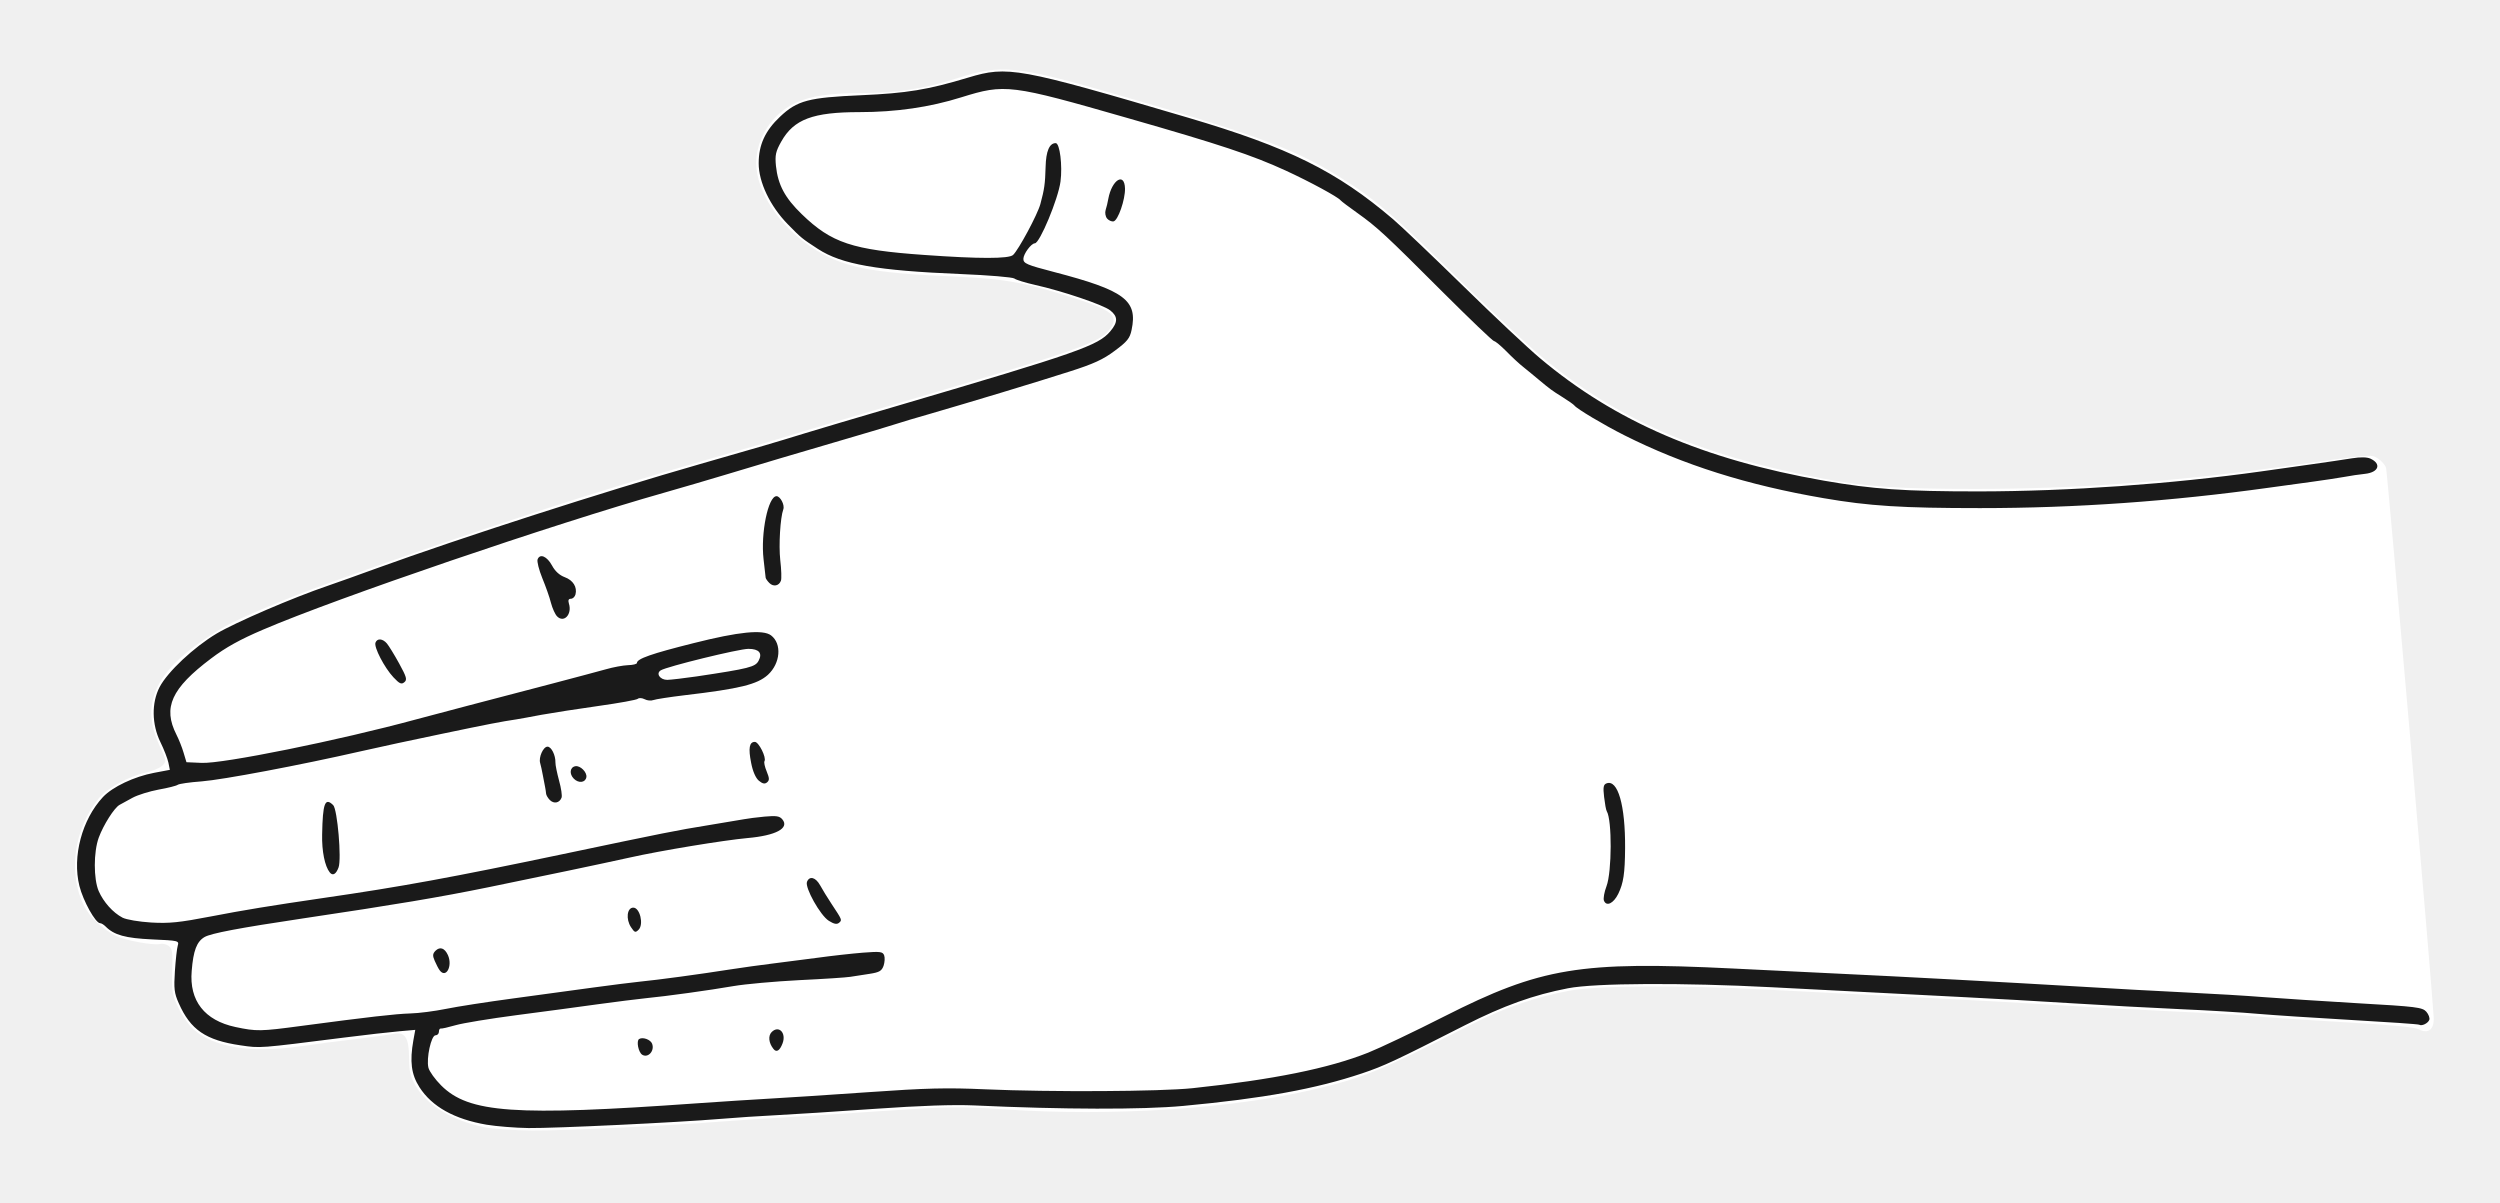
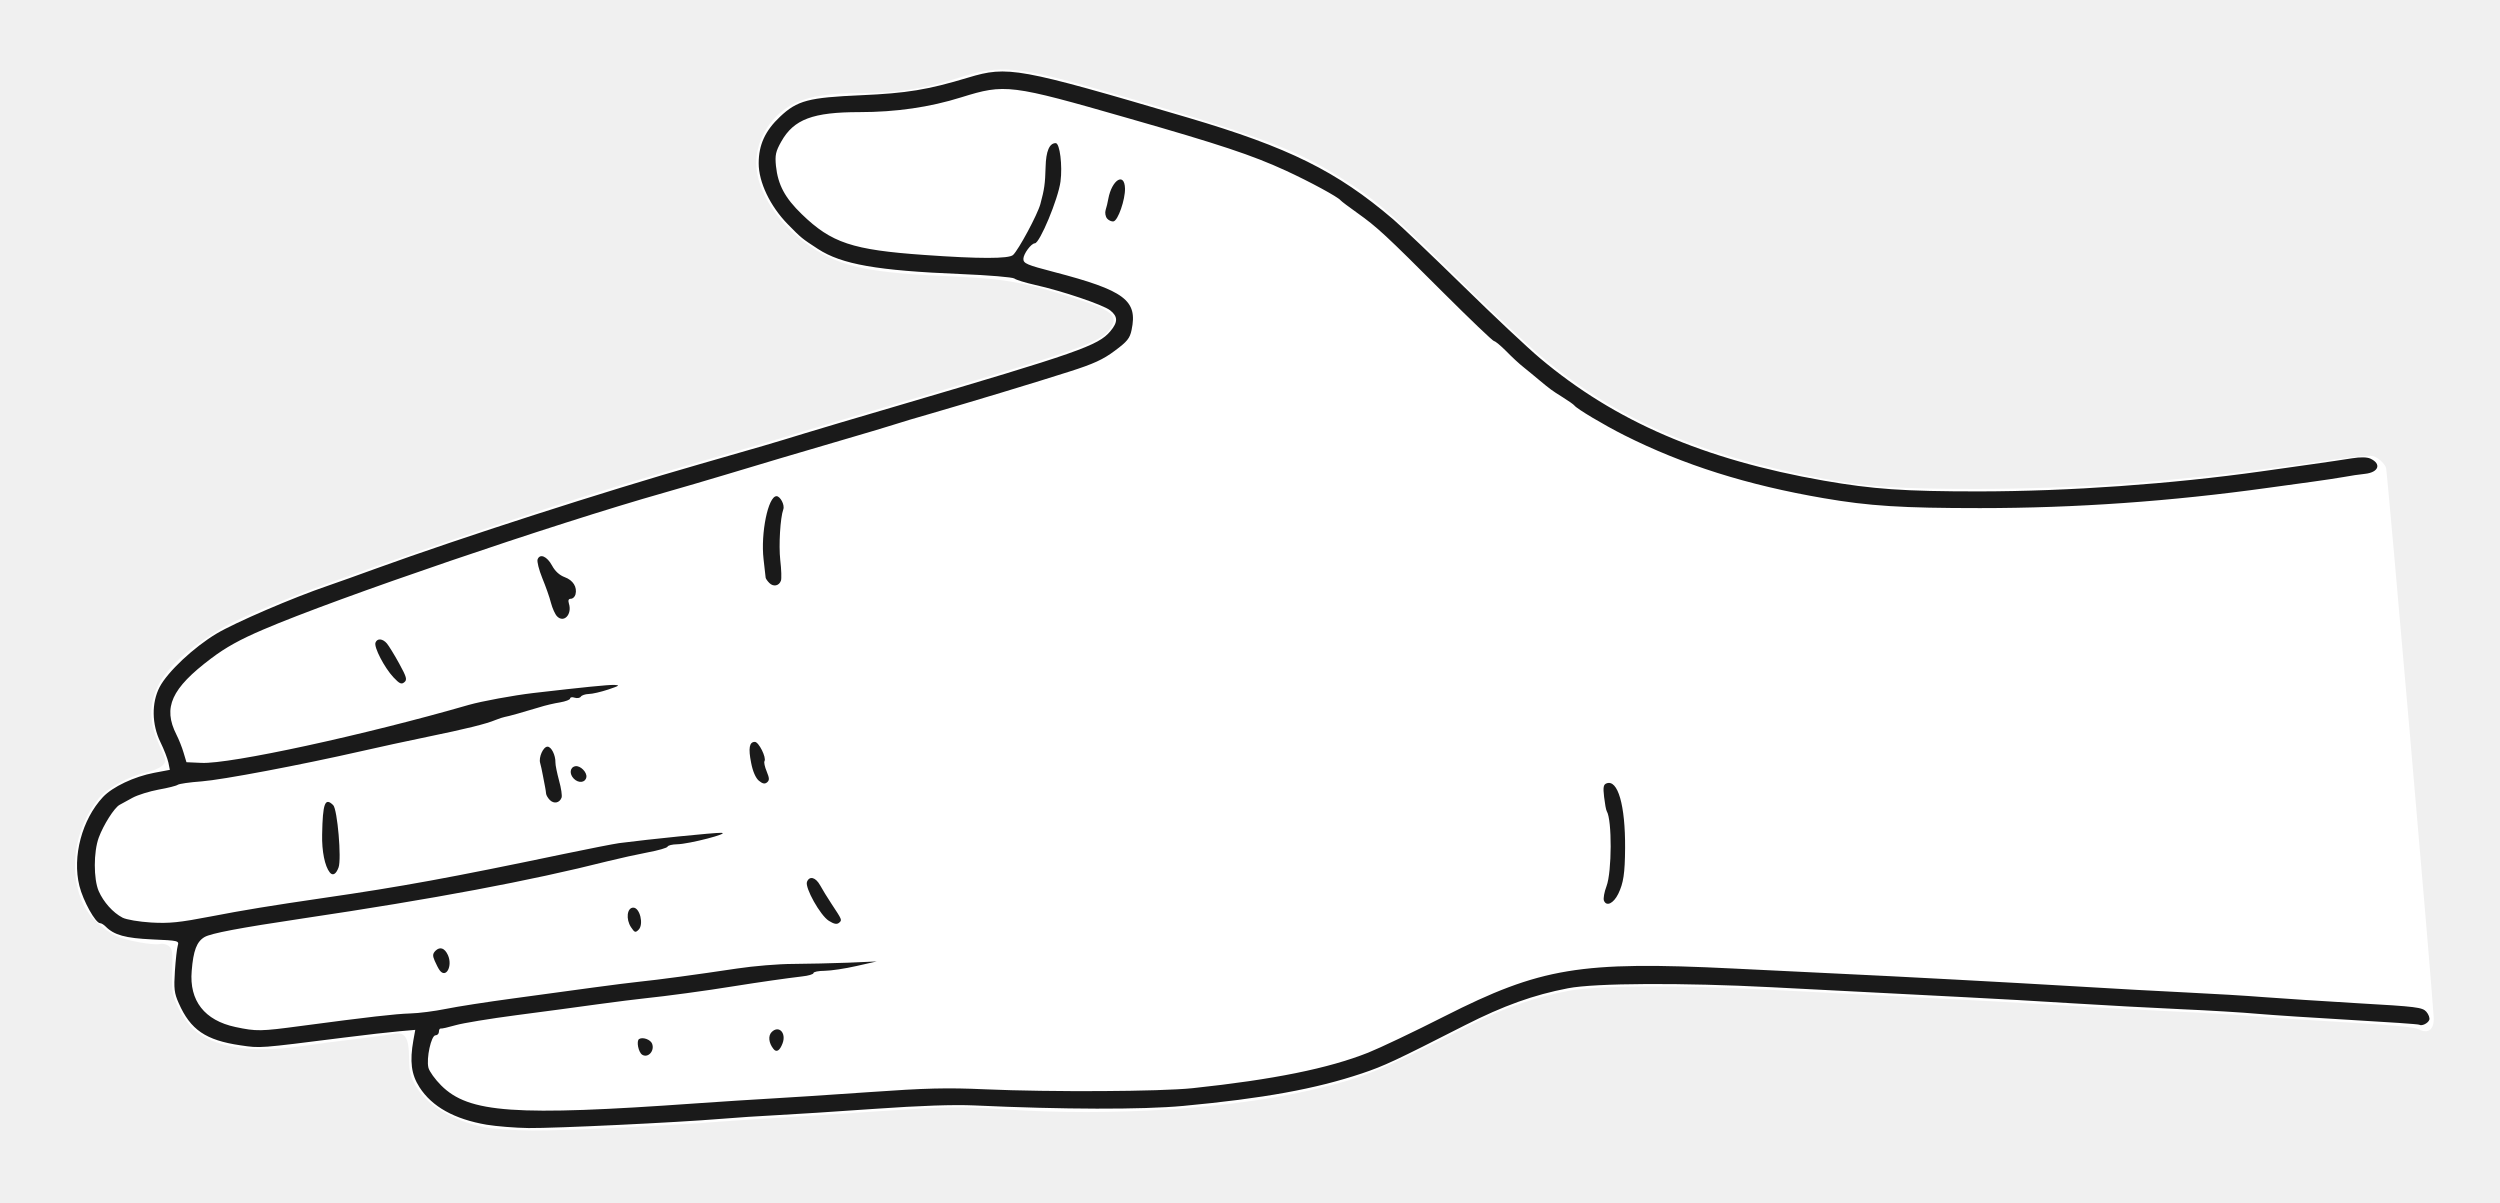
<svg xmlns="http://www.w3.org/2000/svg" viewBox="0 0 262 126" width="262" height="126" data-source="pose construite sur s01" data-boite="45 54 307 180" data-trait="2.00">
  <path id="silhouette" fill="#FFFFFF" fill-rule="evenodd" d="M50.75,118.13C47.44,117.46 44.77,115.86 43.56,113.79C43.00,112.83 42.88,112.33 42.87,110.79C42.85,108.73 42.43,108.10 41.25,108.35C40.91,108.43 39.16,108.66 37.38,108.88C35.59,109.09 32.89,109.44 31.38,109.66C26.34,110.39 22.43,109.77 20.32,107.91C19.82,107.48 19.10,106.45 18.70,105.63C18.04,104.25 17.99,103.93 18.05,101.79C18.11,99.79 18.06,99.41 17.67,99.13C17.43,98.95 17.01,98.86 16.75,98.93C16.07,99.10 13.08,98.55 12.15,98.08C10.74,97.37 9.38,96.08 8.80,94.92C7.11,91.55 7.74,86.91 10.31,83.72C11.20,82.61 13.43,81.37 15.24,80.98C15.96,80.82 16.76,80.49 17.02,80.23C17.47,79.78 17.46,79.73 16.69,78.08C14.89,74.22 16.00,71.04 20.27,67.82C21.22,67.11 22.73,66.11 23.63,65.62C25.30,64.68 30.42,62.54 34.38,61.13C43.52,57.86 48.17,56.27 57.38,53.26C61.98,51.76 67.78,49.99 73.00,48.49C78.71,46.86 81.47,46.05 84.50,45.11C85.53,44.80 89.86,43.51 94.12,42.26C112.72,36.79 115.17,35.94 116.24,34.58C117.28,33.26 116.68,32.60 113.47,31.54C107.77,29.66 105.47,29.22 100.23,28.99C91.07,28.61 88.24,28.03 84.99,25.87C81.60,23.61 79.25,20.01 79.25,17.08C79.26,14.48 80.92,11.93 83.35,10.79C84.91,10.06 86.98,9.75 90.39,9.75C93.93,9.75 96.92,9.29 100.25,8.22C104.97,6.70 106.44,6.85 117.25,9.97C131.34,14.03 135.50,15.55 139.97,18.29C144.03,20.77 145.72,22.22 153.62,29.98C156.51,32.81 159.99,36.06 161.34,37.20C169.31,43.89 178.00,47.69 190.88,50.13C195.55,51.01 198.81,51.24 207.00,51.24C217.54,51.24 227.57,50.51 239.38,48.88C248.77,47.58 248.45,47.60 249.20,48.05C249.57,48.28 249.96,48.72 250.06,49.04C250.20,49.51 254.84,102.94 255.05,106.59C255.12,107.88 254.50,108.39 253.51,107.88C253.05,107.64 250.66,107.41 245.86,107.14C242.02,106.92 237.64,106.63 236.12,106.50C234.61,106.36 230.96,106.14 228.00,106.01C225.04,105.88 219.98,105.60 216.75,105.40C213.52,105.19 208.46,104.91 205.50,104.76C198.09,104.38 192.18,104.08 185.12,103.71C176.02,103.23 167.42,103.28 164.50,103.82C160.88,104.49 157.60,105.63 154.07,107.43C144.54,112.28 143.04,112.90 137.83,114.14C129.09,116.21 116.57,117.03 105.25,116.26C100.46,115.94 99.59,115.95 92.12,116.46C87.72,116.76 83.00,117.06 81.62,117.14C80.25,117.21 77.72,117.38 76.00,117.51C70.03,117.98 59.15,118.50 55.77,118.48C53.90,118.46 51.64,118.31 50.75,118.13Z" />
-   <path id="encre" fill="#1A1A1A" fill-rule="evenodd" d="M51.00,117.87C47.62,117.29 45.27,115.98 43.96,113.94C43.10,112.60 42.93,111.24 43.32,109.03L43.52,107.93L41.82,108.08C40.89,108.16 38.33,108.45 36.12,108.73C27.02,109.88 27.32,109.86 25.20,109.55C21.57,109.02 19.96,107.93 18.73,105.13C18.26,104.08 18.21,103.61 18.33,101.77C18.41,100.59 18.54,99.39 18.63,99.10C18.78,98.59 18.70,98.57 15.95,98.45C13.14,98.32 11.96,98.00 11.06,97.09C10.87,96.90 10.62,96.75 10.49,96.75C10.01,96.75 8.71,94.41 8.32,92.84C7.56,89.76 8.59,85.89 10.79,83.53C11.80,82.46 14.05,81.39 16.16,80.99L17.80,80.68L17.65,79.93C17.56,79.51 17.19,78.54 16.81,77.77C15.90,75.91 15.87,73.65 16.73,72.00C17.57,70.40 20.31,67.83 22.70,66.40C24.67,65.23 30.70,62.63 34.38,61.38C35.34,61.05 37.64,60.23 39.50,59.55C48.47,56.30 63.13,51.57 73.38,48.63C79.47,46.89 81.17,46.39 84.38,45.40C85.47,45.06 89.86,43.76 94.12,42.51C112.97,36.96 115.10,36.22 116.36,34.72C117.17,33.76 117.17,33.17 116.34,32.52C115.62,31.95 111.35,30.50 108.48,29.86C107.46,29.63 106.48,29.33 106.31,29.19C106.14,29.05 103.61,28.84 100.69,28.72C91.93,28.36 88.21,27.71 85.72,26.09C84.02,24.98 83.99,24.96 82.56,23.50C80.71,21.61 79.50,19.08 79.51,17.10C79.51,15.17 80.20,13.69 81.75,12.23C83.55,10.53 84.74,10.22 90.25,9.98C95.02,9.77 97.24,9.41 101.47,8.13C105.62,6.88 106.66,7.07 124.50,12.33C135.07,15.45 140.09,17.94 146.00,22.98C146.89,23.74 150.21,26.91 153.38,30.01C156.54,33.11 160.14,36.49 161.38,37.53C169.25,44.16 178.53,48.16 191.12,50.37C196.27,51.27 199.58,51.50 207.38,51.50C216.80,51.49 227.53,50.73 237.00,49.40C238.44,49.19 240.86,48.85 242.38,48.64C243.89,48.43 245.74,48.15 246.49,48.03C247.37,47.89 248.05,47.90 248.41,48.06C249.61,48.61 249.29,49.51 247.84,49.66C247.31,49.71 246.31,49.86 245.62,49.99C244.94,50.11 243.47,50.33 242.38,50.48C241.28,50.63 239.18,50.91 237.72,51.12C227.52,52.54 217.53,53.25 207.50,53.25C199.33,53.25 195.87,53.03 191.12,52.21C183.12,50.84 176.40,48.72 170.24,45.62C168.09,44.54 165.26,42.85 165.00,42.50C164.93,42.40 164.38,42.01 163.77,41.63C162.63,40.92 162.47,40.80 161.21,39.75C160.80,39.41 160.12,38.84 159.69,38.50C159.25,38.16 158.43,37.40 157.86,36.81C157.28,36.23 156.71,35.75 156.58,35.75C156.45,35.75 154.07,33.47 151.28,30.69C145.17,24.58 144.34,23.81 142.25,22.32C141.36,21.69 140.57,21.09 140.50,21.00C140.24,20.65 137.27,19.04 134.75,17.88C131.22,16.26 127.88,15.15 118.24,12.39C105.85,8.83 105.34,8.77 100.74,10.20C97.43,11.24 93.89,11.75 90.08,11.75C85.19,11.75 83.19,12.50 81.88,14.83C81.29,15.88 81.21,16.25 81.32,17.39C81.53,19.37 82.26,20.74 84.03,22.45C87.14,25.46 89.32,26.19 96.88,26.72C102.62,27.13 105.73,27.13 106.17,26.72C106.76,26.16 108.73,22.49 109.03,21.39C109.45,19.84 109.53,19.27 109.58,17.48C109.62,15.84 109.98,15.00 110.64,15.00C111.07,15.00 111.36,17.37 111.14,19.03C110.90,20.85 108.96,25.50 108.45,25.50C108.07,25.50 107.25,26.62 107.25,27.13C107.25,27.61 107.60,27.76 110.44,28.50C117.87,30.44 119.25,31.47 118.59,34.58C118.41,35.45 118.14,35.79 116.83,36.76C115.62,37.67 114.60,38.14 112.08,38.94C108.73,40.02 101.57,42.18 97.50,43.36C96.19,43.73 94.45,44.25 93.62,44.52C92.80,44.78 91.00,45.32 89.62,45.72C83.99,47.37 78.95,48.86 76.00,49.76C74.28,50.28 71.41,51.12 69.62,51.63C58.07,54.90 35.29,62.67 27.56,65.99C25.17,67.01 23.65,67.85 22.12,69.01C17.95,72.15 17.05,74.15 18.49,76.99C18.74,77.48 19.08,78.33 19.24,78.88L19.54,79.88L21.13,79.95C23.33,80.06 35.54,77.59 43.62,75.39C46.01,74.75 50.90,73.46 57.88,71.64C60.21,71.03 62.74,70.35 63.50,70.14C64.26,69.92 65.30,69.73 65.81,69.71C66.33,69.70 66.75,69.59 66.75,69.48C66.75,69.04 68.26,68.51 72.69,67.40C77.44,66.20 79.96,65.95 80.81,66.59C81.96,67.47 81.79,69.51 80.48,70.72C79.36,71.73 77.54,72.18 71.75,72.86C70.17,73.05 68.69,73.28 68.46,73.37C68.23,73.46 67.82,73.42 67.56,73.28C67.29,73.14 66.97,73.12 66.85,73.23C66.73,73.35 64.88,73.68 62.75,73.98C60.62,74.28 57.92,74.70 56.75,74.91C55.58,75.13 54.40,75.35 54.12,75.39C52.56,75.62 51.11,75.90 46.38,76.89C43.49,77.49 39.66,78.31 37.88,78.72C31.40,80.20 23.33,81.72 21.12,81.89C19.89,81.98 18.76,82.14 18.62,82.25C18.49,82.35 17.59,82.58 16.62,82.75C15.66,82.93 14.44,83.31 13.90,83.60C13.37,83.89 12.75,84.22 12.53,84.35C11.98,84.65 10.84,86.45 10.35,87.78C9.80,89.28 9.80,92.11 10.34,93.38C10.85,94.54 11.83,95.64 12.84,96.17C13.25,96.38 14.56,96.60 15.84,96.68C17.74,96.79 18.80,96.68 22.12,96.04C25.53,95.38 28.35,94.92 33.88,94.11C42.10,92.92 47.47,91.93 59.00,89.51C69.65,87.27 71.02,87.00 74.12,86.50C75.91,86.21 77.66,85.91 78.00,85.85C78.34,85.78 79.30,85.66 80.13,85.58C81.36,85.47 81.70,85.52 81.99,85.87C82.76,86.79 81.32,87.57 78.32,87.83C75.84,88.06 69.31,89.13 66.00,89.87C62.84,90.57 56.87,91.82 51.25,92.97C46.13,94.02 41.35,94.82 31.75,96.25C25.00,97.26 22.13,97.81 21.44,98.20C20.62,98.68 20.26,99.61 20.09,101.75C19.82,104.88 21.44,106.94 24.67,107.63C26.88,108.10 27.30,108.09 31.55,107.52C38.69,106.57 41.41,106.26 42.99,106.21C43.88,106.19 45.56,105.97 46.74,105.73C47.91,105.49 51.07,105.00 53.75,104.64C56.43,104.28 60.20,103.77 62.12,103.50C64.05,103.24 66.30,102.95 67.12,102.87C68.97,102.69 73.33,102.10 76.50,101.60C77.81,101.40 79.78,101.12 80.88,100.99C81.97,100.86 84.11,100.58 85.62,100.38C87.14,100.17 89.30,99.93 90.43,99.84C92.25,99.70 92.51,99.73 92.66,100.12C92.75,100.36 92.72,100.85 92.60,101.21C92.40,101.76 92.16,101.90 91.12,102.06C90.44,102.16 89.54,102.31 89.12,102.37C88.71,102.44 86.29,102.60 83.75,102.72C81.21,102.85 78.11,103.13 76.88,103.34C74.34,103.78 69.88,104.40 67.62,104.62C66.80,104.70 64.55,104.99 62.62,105.25C60.70,105.52 56.88,106.03 54.12,106.39C51.38,106.75 48.51,107.22 47.75,107.44C46.99,107.66 46.29,107.82 46.19,107.79C46.08,107.77 46.00,107.92 46.00,108.12C46.00,108.33 45.84,108.50 45.64,108.50C45.19,108.50 44.66,110.92 44.90,111.90C45.00,112.29 45.60,113.12 46.23,113.75C49.13,116.65 53.91,116.99 73.00,115.63C75.68,115.44 79.17,115.22 80.75,115.13C82.33,115.05 86.94,114.74 91.00,114.46C97.11,114.03 99.21,113.98 103.25,114.16C110.10,114.46 121.59,114.40 125.00,114.04C133.46,113.14 139.23,111.97 143.38,110.32C144.61,109.83 148.21,108.12 151.38,106.51C161.47,101.40 165.60,100.71 181.62,101.50C184.38,101.64 188.99,101.86 191.88,102.00C199.39,102.35 210.62,102.96 217.88,103.39C221.31,103.60 226.38,103.88 229.12,104.01C231.88,104.14 235.53,104.36 237.25,104.50C238.97,104.63 243.40,104.92 247.11,105.14C253.29,105.49 253.87,105.57 254.28,106.03C254.52,106.31 254.66,106.69 254.59,106.88C254.45,107.25 253.80,107.56 253.53,107.39C253.43,107.33 250.21,107.11 246.36,106.89C242.52,106.67 238.14,106.38 236.62,106.25C235.11,106.11 231.46,105.89 228.50,105.76C225.54,105.63 220.48,105.35 217.25,105.15C214.02,104.94 208.96,104.66 206.00,104.51C198.60,104.13 192.69,103.83 185.62,103.46C176.39,102.98 167.15,103.02 164.33,103.57C160.73,104.26 157.56,105.40 153.56,107.43C146.22,111.17 145.06,111.71 142.74,112.49C137.88,114.12 132.39,115.12 124.00,115.90C119.66,116.30 111.47,116.28 102.12,115.85C99.93,115.75 96.51,115.87 91.62,116.21C87.64,116.49 83.03,116.79 81.38,116.87C79.72,116.95 77.08,117.13 75.50,117.26C70.94,117.64 58.14,118.25 55.39,118.22C54.00,118.20 52.03,118.04 51.00,117.87ZM67.31,110.54C66.90,110.29 66.67,109.08 66.98,108.89C67.36,108.65 68.18,108.95 68.34,109.38C68.63,110.13 67.92,110.91 67.31,110.54ZM81.06,109.93C80.56,109.31 80.48,108.56 80.87,108.16C81.62,107.41 82.43,108.25 82.01,109.35C81.72,110.12 81.37,110.33 81.06,109.93ZM46.08,101.69C45.95,101.52 45.72,101.07 45.56,100.70C45.32,100.15 45.34,99.95 45.64,99.64C46.11,99.18 46.60,99.35 46.94,100.09C47.46,101.24 46.74,102.58 46.08,101.69ZM66.13,97.17C65.57,96.32 65.71,95.12 66.37,95.12C67.06,95.12 67.48,96.87 66.93,97.43C66.59,97.77 66.51,97.74 66.13,97.17ZM86.86,96.50C85.96,95.93 84.34,93.03 84.57,92.42C84.83,91.76 85.48,91.93 85.95,92.78C86.18,93.21 86.72,94.08 87.14,94.72C88.27,96.43 88.27,96.42 87.93,96.71C87.70,96.90 87.40,96.84 86.86,96.50ZM168.09,94.38C168.01,94.16 168.13,93.48 168.36,92.88C168.93,91.38 168.95,85.93 168.39,85.02C168.31,84.90 168.19,84.22 168.11,83.52C167.99,82.50 168.04,82.22 168.36,82.10C169.55,81.64 170.34,84.39 170.31,88.88C170.29,91.55 170.14,92.55 169.59,93.68C169.09,94.69 168.35,95.04 168.09,94.38ZM34.56,91.43C34.04,90.78 33.72,89.21 33.76,87.45C33.82,84.17 34.06,83.53 34.92,84.38C35.36,84.82 35.81,90.03 35.48,90.91C35.22,91.62 34.87,91.82 34.56,91.43ZM57.63,83.85C57.42,83.64 57.24,83.33 57.23,83.17C57.22,83.01 57.17,82.71 57.13,82.50C57.08,82.29 56.98,81.73 56.89,81.25C56.80,80.77 56.68,80.19 56.61,79.97C56.43,79.37 56.93,78.25 57.38,78.25C57.78,78.25 58.23,79.14 58.21,79.92C58.20,80.17 58.38,81.02 58.59,81.81C58.81,82.59 58.93,83.40 58.85,83.60C58.64,84.15 58.06,84.27 57.63,83.85ZM79.53,81.82C79.20,81.54 78.89,80.85 78.72,79.95C78.41,78.40 78.53,77.75 79.11,77.75C79.52,77.75 80.34,79.40 80.12,79.77C80.04,79.88 80.15,80.37 80.35,80.85C80.64,81.56 80.65,81.77 80.39,81.99C80.15,82.19 79.92,82.14 79.53,81.82ZM60.14,81.61C59.64,81.11 59.72,80.41 60.29,80.30C60.81,80.20 61.55,80.94 61.45,81.46C61.34,82.03 60.64,82.11 60.14,81.61ZM41.23,70.98C40.28,69.96 39.17,67.82 39.35,67.35C39.53,66.87 40.10,66.91 40.55,67.44C40.75,67.68 41.33,68.62 41.83,69.53C42.62,70.97 42.69,71.24 42.37,71.50C42.07,71.75 41.87,71.66 41.23,70.98ZM73.00,70.89C78.54,70.06 79.15,69.90 79.50,69.25C79.93,68.45 79.55,68.00 78.43,68.00C77.44,68.00 69.90,69.85 69.25,70.25C68.71,70.58 69.17,71.25 69.93,71.25C70.31,71.24 71.69,71.08 73.00,70.89ZM58.39,64.60C58.18,64.40 57.89,63.75 57.74,63.18C57.60,62.60 57.18,61.43 56.83,60.58C56.48,59.72 56.26,58.84 56.34,58.62C56.59,57.98 57.33,58.30 57.86,59.28C58.17,59.86 58.64,60.29 59.19,60.49C60.06,60.81 60.51,61.53 60.31,62.30C60.24,62.55 60.03,62.75 59.83,62.75C59.58,62.75 59.52,62.91 59.62,63.25C59.98,64.37 59.11,65.32 58.39,64.60ZM80.63,61.10C80.42,60.89 80.25,60.64 80.24,60.54C80.23,60.45 80.14,59.58 80.02,58.60C79.71,55.88 80.50,52.00 81.38,52.00C81.77,52.00 82.26,52.92 82.09,53.38C81.77,54.26 81.60,57.14 81.77,58.69C81.89,59.69 81.92,60.67 81.84,60.86C81.64,61.41 81.05,61.52 80.63,61.10ZM116.02,22.90C115.85,22.69 115.78,22.29 115.87,22.01C115.96,21.73 116.09,21.21 116.15,20.84C116.52,18.84 117.85,18.01 117.90,19.75C117.93,20.91 117.17,23.11 116.70,23.20C116.50,23.24 116.19,23.10 116.02,22.90Z" />
+   <path id="encre" fill="#1A1A1A" fill-rule="evenodd" d="M51.00,117.87C47.62,117.29 45.27,115.98 43.96,113.94C43.10,112.60 42.93,111.24 43.32,109.03L43.52,107.93L41.82,108.08C40.89,108.16 38.33,108.45 36.12,108.73C27.02,109.88 27.32,109.86 25.20,109.55C21.57,109.02 19.96,107.93 18.73,105.13C18.26,104.08 18.21,103.61 18.33,101.77C18.41,100.59 18.54,99.39 18.63,99.10C18.78,98.59 18.70,98.57 15.95,98.45C13.14,98.32 11.96,98.00 11.06,97.09C10.87,96.90 10.62,96.75 10.49,96.75C10.01,96.75 8.71,94.41 8.32,92.84C7.56,89.76 8.59,85.89 10.79,83.53C11.80,82.46 14.05,81.39 16.16,80.99L17.80,80.68L17.65,79.93C17.56,79.51 17.19,78.54 16.81,77.77C15.90,75.91 15.87,73.65 16.73,72.00C17.57,70.40 20.31,67.83 22.70,66.40C24.67,65.23 30.70,62.63 34.38,61.38C35.34,61.05 37.64,60.23 39.50,59.55C48.47,56.30 63.13,51.57 73.38,48.63C79.47,46.89 81.17,46.39 84.38,45.40C85.47,45.06 89.86,43.76 94.12,42.51C112.97,36.96 115.10,36.22 116.36,34.72C117.17,33.76 117.17,33.17 116.34,32.52C115.62,31.95 111.35,30.50 108.48,29.86C107.46,29.63 106.48,29.33 106.31,29.19C106.14,29.05 103.61,28.84 100.69,28.72C91.93,28.36 88.21,27.71 85.72,26.09C84.02,24.98 83.99,24.96 82.56,23.50C80.71,21.61 79.50,19.08 79.51,17.10C79.51,15.17 80.20,13.69 81.75,12.23C83.55,10.53 84.74,10.22 90.25,9.98C95.02,9.77 97.24,9.41 101.47,8.13C105.62,6.88 106.66,7.07 124.50,12.33C135.07,15.45 140.09,17.94 146.00,22.98C146.89,23.74 150.21,26.91 153.38,30.01C156.54,33.11 160.14,36.49 161.38,37.53C169.25,44.16 178.53,48.16 191.12,50.37C196.27,51.27 199.58,51.50 207.38,51.50C216.80,51.49 227.53,50.73 237.00,49.40C238.44,49.19 240.86,48.85 242.38,48.64C243.89,48.43 245.74,48.15 246.49,48.03C247.37,47.89 248.05,47.90 248.41,48.06C249.61,48.61 249.29,49.51 247.84,49.66C247.31,49.71 246.31,49.86 245.62,49.99C244.94,50.11 243.47,50.33 242.38,50.48C241.28,50.63 239.18,50.91 237.72,51.12C227.52,52.54 217.53,53.25 207.50,53.25C199.33,53.25 195.87,53.03 191.12,52.21C183.12,50.84 176.40,48.72 170.24,45.62C168.09,44.54 165.26,42.85 165.00,42.50C164.93,42.40 164.38,42.01 163.77,41.63C162.63,40.92 162.47,40.80 161.21,39.75C160.80,39.41 160.12,38.84 159.69,38.50C159.25,38.16 158.43,37.40 157.86,36.81C157.28,36.23 156.71,35.75 156.58,35.75C156.45,35.75 154.07,33.47 151.28,30.69C145.17,24.58 144.34,23.81 142.25,22.32C141.36,21.69 140.57,21.09 140.50,21.00C140.24,20.65 137.27,19.04 134.75,17.88C131.22,16.26 127.88,15.15 118.24,12.39C105.85,8.83 105.34,8.77 100.74,10.20C97.43,11.24 93.89,11.75 90.08,11.75C85.19,11.75 83.19,12.50 81.88,14.83C81.29,15.88 81.21,16.25 81.32,17.39C81.53,19.37 82.26,20.74 84.03,22.45C87.14,25.46 89.32,26.19 96.88,26.72C102.62,27.13 105.73,27.13 106.17,26.72C106.76,26.16 108.73,22.49 109.03,21.39C109.45,19.84 109.53,19.27 109.58,17.48C109.62,15.84 109.98,15.00 110.64,15.00C111.07,15.00 111.36,17.37 111.14,19.03C110.90,20.85 108.96,25.50 108.45,25.50C108.07,25.50 107.25,26.62 107.25,27.13C107.25,27.61 107.60,27.76 110.44,28.50C117.87,30.44 119.25,31.47 118.59,34.58C118.41,35.45 118.14,35.79 116.83,36.76C115.62,37.67 114.60,38.14 112.08,38.94C108.73,40.02 101.57,42.18 97.50,43.36C96.19,43.73 94.45,44.25 93.62,44.52C92.80,44.78 91.00,45.32 89.62,45.72C83.99,47.37 78.95,48.86 76.00,49.76C74.28,50.28 71.41,51.12 69.62,51.63C58.07,54.90 35.29,62.67 27.56,65.99C25.17,67.01 23.65,67.85 22.12,69.01C17.95,72.15 17.05,74.15 18.49,76.99C18.74,77.48 19.08,78.33 19.24,78.88L19.54,79.88L21.11,79.95C24.07,80.10 38.21,77.03 49.14,73.87C50.47,73.49 53.78,72.88 55.88,72.63C61.24,72.01 63.73,71.76 64.38,71.78C65.01,71.80 64.91,71.87 63.75,72.26C62.99,72.51 62.07,72.73 61.70,72.73C61.33,72.74 60.96,72.87 60.87,73.01C60.78,73.15 60.49,73.20 60.23,73.12C59.97,73.03 59.75,73.07 59.75,73.20C59.75,73.33 59.27,73.51 58.69,73.61C58.10,73.70 57.12,73.93 56.50,74.13C55.03,74.58 53.19,75.10 52.88,75.14C52.74,75.16 52.32,75.30 51.94,75.45C50.94,75.87 48.83,76.39 44.75,77.23C42.76,77.64 39.66,78.31 37.88,78.72C31.46,80.18 23.33,81.72 21.12,81.89C19.89,81.98 18.76,82.14 18.62,82.25C18.49,82.35 17.59,82.58 16.62,82.75C15.66,82.93 14.44,83.31 13.90,83.60C13.37,83.89 12.75,84.22 12.53,84.35C11.98,84.65 10.84,86.45 10.35,87.78C9.80,89.28 9.80,92.11 10.34,93.38C10.85,94.54 11.83,95.64 12.84,96.17C13.25,96.38 14.56,96.60 15.84,96.68C17.74,96.79 18.80,96.68 22.12,96.04C25.53,95.38 28.35,94.92 33.88,94.11C42.10,92.92 47.21,91.98 59.12,89.49C61.74,88.94 64.33,88.44 64.88,88.36C68.04,87.95 74.93,87.25 75.59,87.28C76.62,87.31 72.22,88.46 70.96,88.48C70.45,88.49 70.00,88.60 69.96,88.73C69.91,88.86 68.97,89.13 67.88,89.33C66.78,89.54 64.92,89.95 63.75,90.24C55.57,92.31 45.45,94.21 31.75,96.25C25.00,97.26 22.13,97.81 21.44,98.20C20.62,98.68 20.26,99.61 20.09,101.75C19.82,104.88 21.44,106.94 24.67,107.63C26.88,108.10 27.30,108.09 31.55,107.52C38.69,106.57 41.41,106.26 42.99,106.21C43.88,106.19 45.56,105.97 46.74,105.73C47.91,105.49 51.07,105.00 53.75,104.64C56.43,104.28 60.20,103.77 62.12,103.50C64.05,103.24 66.30,102.95 67.12,102.87C68.91,102.69 72.93,102.15 77.25,101.50C78.97,101.24 81.61,101.02 83.12,101.02C84.64,101.01 87.22,100.95 88.88,100.89L91.88,100.76L89.75,101.24C88.58,101.51 87.09,101.73 86.44,101.74C85.78,101.74 85.25,101.85 85.25,101.98C85.25,102.10 84.72,102.26 84.06,102.33C82.44,102.52 79.57,102.93 76.88,103.36C74.07,103.82 69.61,104.42 67.62,104.62C66.80,104.70 64.55,104.99 62.62,105.25C60.70,105.52 56.88,106.03 54.12,106.39C51.38,106.75 48.51,107.22 47.75,107.44C46.99,107.66 46.29,107.82 46.19,107.79C46.08,107.77 46.00,107.92 46.00,108.12C46.00,108.33 45.84,108.50 45.64,108.50C45.19,108.50 44.66,110.92 44.90,111.90C45.00,112.29 45.60,113.12 46.23,113.75C49.13,116.65 53.91,116.99 73.00,115.63C75.68,115.44 79.17,115.22 80.75,115.13C82.33,115.05 86.94,114.74 91.00,114.46C97.11,114.03 99.21,113.98 103.25,114.16C110.10,114.46 121.59,114.40 125.00,114.04C133.46,113.14 139.23,111.97 143.38,110.32C144.61,109.83 148.21,108.12 151.38,106.51C161.47,101.40 165.60,100.71 181.62,101.50C184.38,101.64 188.99,101.86 191.88,102.00C199.39,102.35 210.62,102.96 217.88,103.39C221.31,103.60 226.38,103.88 229.12,104.01C231.88,104.14 235.53,104.36 237.25,104.50C238.97,104.63 243.40,104.92 247.11,105.14C253.29,105.49 253.87,105.57 254.28,106.03C254.52,106.31 254.66,106.69 254.59,106.88C254.45,107.25 253.80,107.56 253.53,107.39C253.43,107.33 250.21,107.11 246.36,106.89C242.52,106.67 238.14,106.38 236.62,106.25C235.11,106.11 231.46,105.89 228.50,105.76C225.54,105.63 220.48,105.35 217.25,105.15C214.02,104.94 208.96,104.66 206.00,104.51C198.60,104.13 192.69,103.83 185.62,103.46C176.39,102.98 167.15,103.02 164.33,103.57C160.73,104.26 157.56,105.40 153.56,107.43C146.22,111.17 145.06,111.71 142.74,112.49C137.88,114.12 132.39,115.12 124.00,115.90C119.66,116.30 111.47,116.28 102.12,115.85C99.93,115.75 96.51,115.87 91.62,116.21C87.64,116.49 83.03,116.79 81.38,116.87C79.72,116.95 77.08,117.13 75.50,117.26C70.94,117.64 58.14,118.25 55.39,118.22C54.00,118.20 52.03,118.04 51.00,117.87ZM67.31,110.54C66.90,110.29 66.67,109.08 66.98,108.89C67.36,108.65 68.18,108.95 68.34,109.38C68.63,110.13 67.92,110.91 67.31,110.54ZM81.06,109.93C80.56,109.31 80.48,108.56 80.87,108.16C81.62,107.41 82.43,108.25 82.01,109.35C81.72,110.12 81.37,110.33 81.06,109.93ZM46.08,101.69C45.95,101.52 45.72,101.07 45.56,100.70C45.32,100.15 45.34,99.95 45.64,99.64C46.11,99.18 46.60,99.35 46.94,100.09C47.46,101.24 46.74,102.58 46.08,101.69ZM66.13,97.17C65.57,96.32 65.71,95.12 66.37,95.12C67.06,95.12 67.48,96.87 66.93,97.43C66.59,97.77 66.51,97.74 66.13,97.17ZM86.86,96.50C85.96,95.93 84.34,93.03 84.57,92.42C84.83,91.76 85.48,91.93 85.95,92.78C86.18,93.21 86.72,94.08 87.14,94.72C88.27,96.43 88.27,96.42 87.93,96.71C87.70,96.90 87.40,96.84 86.86,96.50ZM168.09,94.38C168.01,94.16 168.13,93.48 168.36,92.88C168.93,91.38 168.95,85.93 168.39,85.02C168.31,84.90 168.19,84.22 168.11,83.52C167.99,82.50 168.04,82.22 168.36,82.10C169.55,81.64 170.34,84.39 170.31,88.88C170.29,91.55 170.14,92.55 169.59,93.68C169.09,94.69 168.35,95.04 168.09,94.38ZM34.56,91.43C34.04,90.78 33.72,89.21 33.76,87.45C33.82,84.17 34.06,83.53 34.92,84.38C35.36,84.82 35.81,90.03 35.48,90.91C35.22,91.62 34.87,91.82 34.56,91.43ZM57.63,83.85C57.42,83.64 57.24,83.33 57.23,83.17C57.22,83.01 57.17,82.71 57.13,82.50C57.08,82.29 56.98,81.73 56.89,81.25C56.80,80.77 56.68,80.19 56.61,79.97C56.43,79.37 56.93,78.25 57.38,78.25C57.78,78.25 58.23,79.14 58.21,79.92C58.20,80.17 58.38,81.02 58.59,81.81C58.81,82.59 58.93,83.40 58.85,83.60C58.64,84.15 58.06,84.27 57.63,83.85ZM79.53,81.82C79.20,81.54 78.89,80.85 78.72,79.95C78.41,78.40 78.53,77.75 79.11,77.75C79.52,77.75 80.34,79.40 80.12,79.77C80.04,79.88 80.15,80.37 80.35,80.85C80.64,81.56 80.65,81.77 80.39,81.99C80.15,82.19 79.92,82.14 79.53,81.82ZM60.14,81.61C59.64,81.11 59.72,80.41 60.29,80.30C60.81,80.20 61.55,80.94 61.45,81.46C61.34,82.03 60.64,82.11 60.14,81.61ZM41.23,70.98C40.28,69.96 39.17,67.82 39.35,67.35C39.53,66.87 40.10,66.91 40.55,67.44C40.75,67.68 41.33,68.62 41.83,69.53C42.62,70.97 42.69,71.24 42.37,71.50C42.07,71.75 41.87,71.66 41.23,70.98ZM58.39,64.60C58.18,64.40 57.89,63.75 57.74,63.18C57.60,62.60 57.18,61.43 56.83,60.58C56.48,59.72 56.26,58.84 56.34,58.62C56.59,57.98 57.33,58.30 57.86,59.28C58.17,59.86 58.64,60.29 59.19,60.49C60.06,60.81 60.51,61.53 60.31,62.30C60.24,62.55 60.03,62.75 59.83,62.75C59.58,62.75 59.52,62.91 59.62,63.25C59.98,64.37 59.11,65.32 58.39,64.60ZM80.63,61.10C80.42,60.89 80.25,60.64 80.24,60.54C80.23,60.45 80.14,59.58 80.02,58.60C79.71,55.88 80.50,52.00 81.38,52.00C81.77,52.00 82.26,52.92 82.09,53.38C81.77,54.26 81.60,57.14 81.77,58.69C81.89,59.69 81.92,60.67 81.84,60.86C81.64,61.41 81.05,61.52 80.63,61.10ZM116.02,22.90C115.85,22.69 115.78,22.29 115.87,22.01C115.96,21.73 116.09,21.21 116.15,20.84C116.52,18.84 117.85,18.01 117.90,19.75C117.93,20.91 117.17,23.11 116.70,23.20C116.50,23.24 116.19,23.10 116.02,22.90Z" />
</svg>
